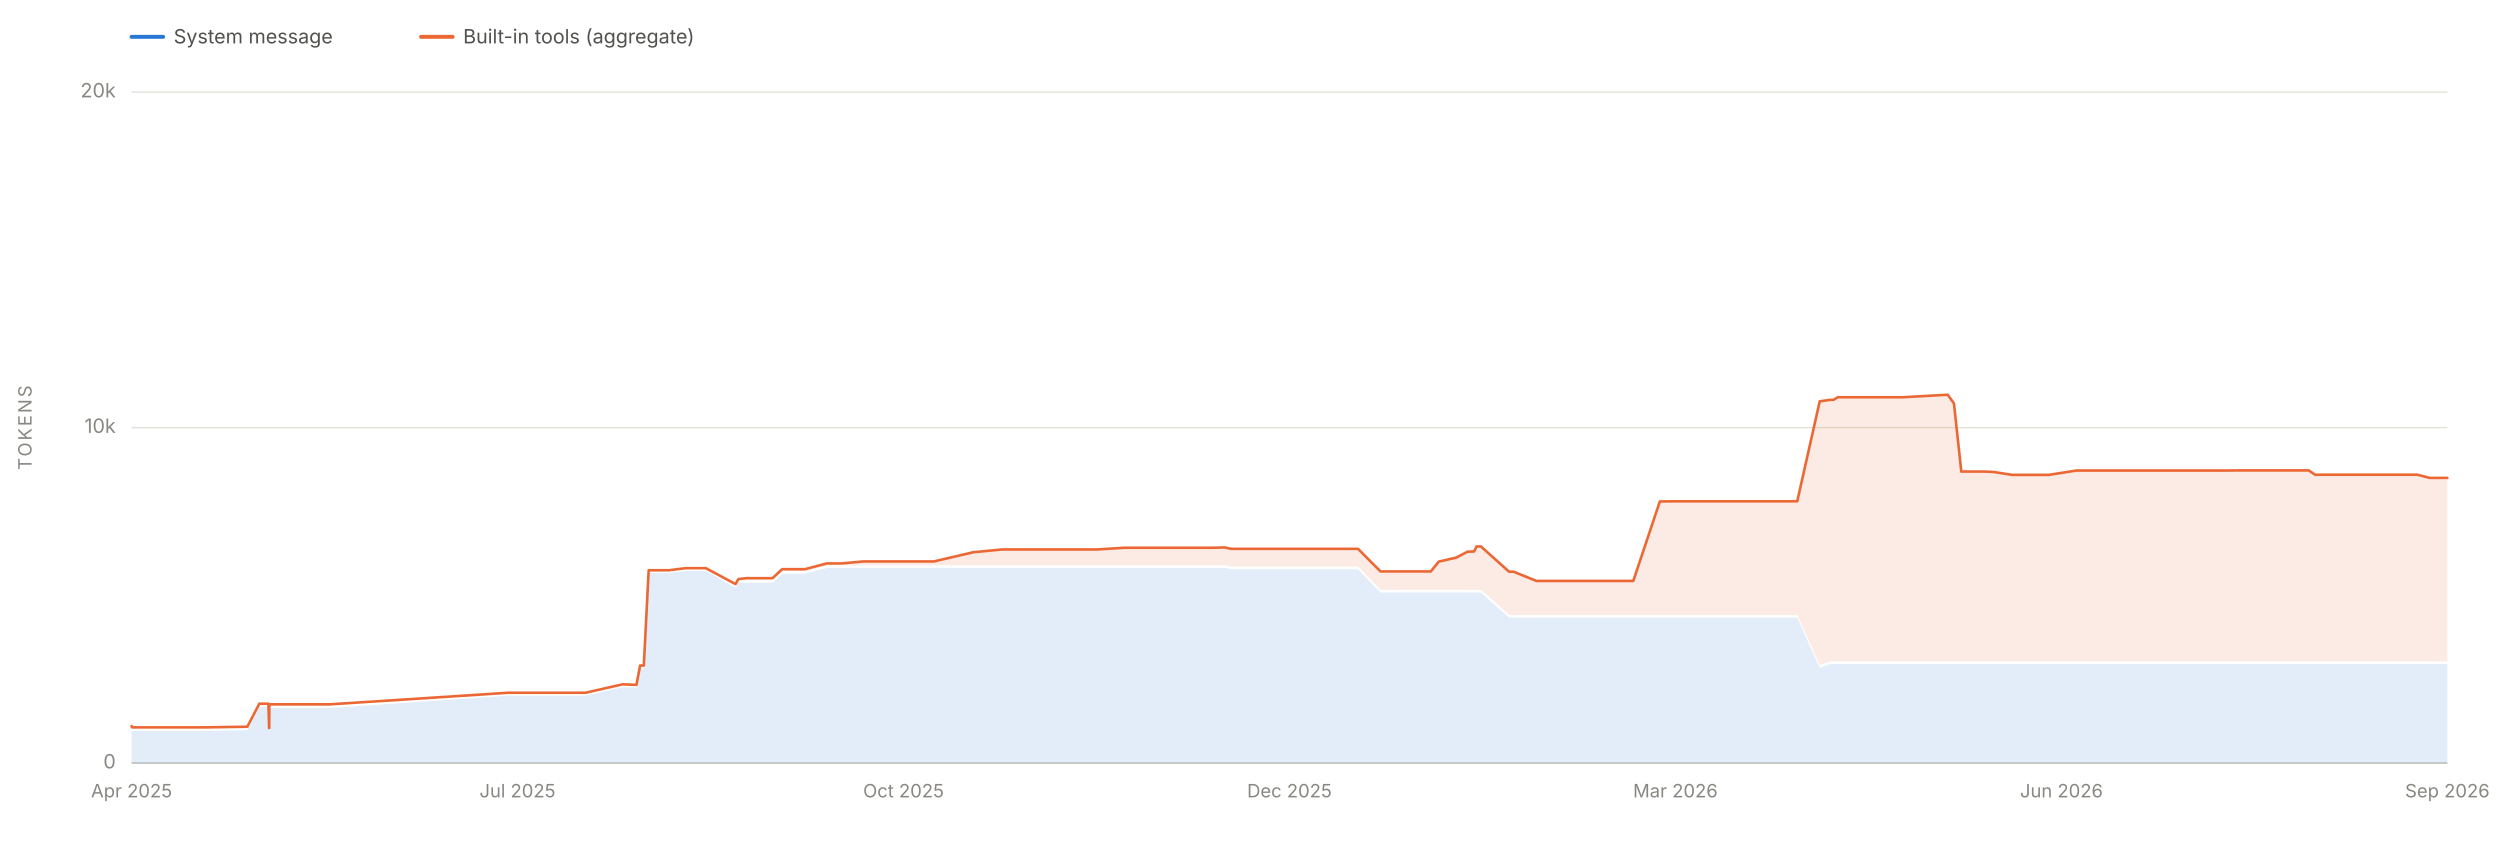
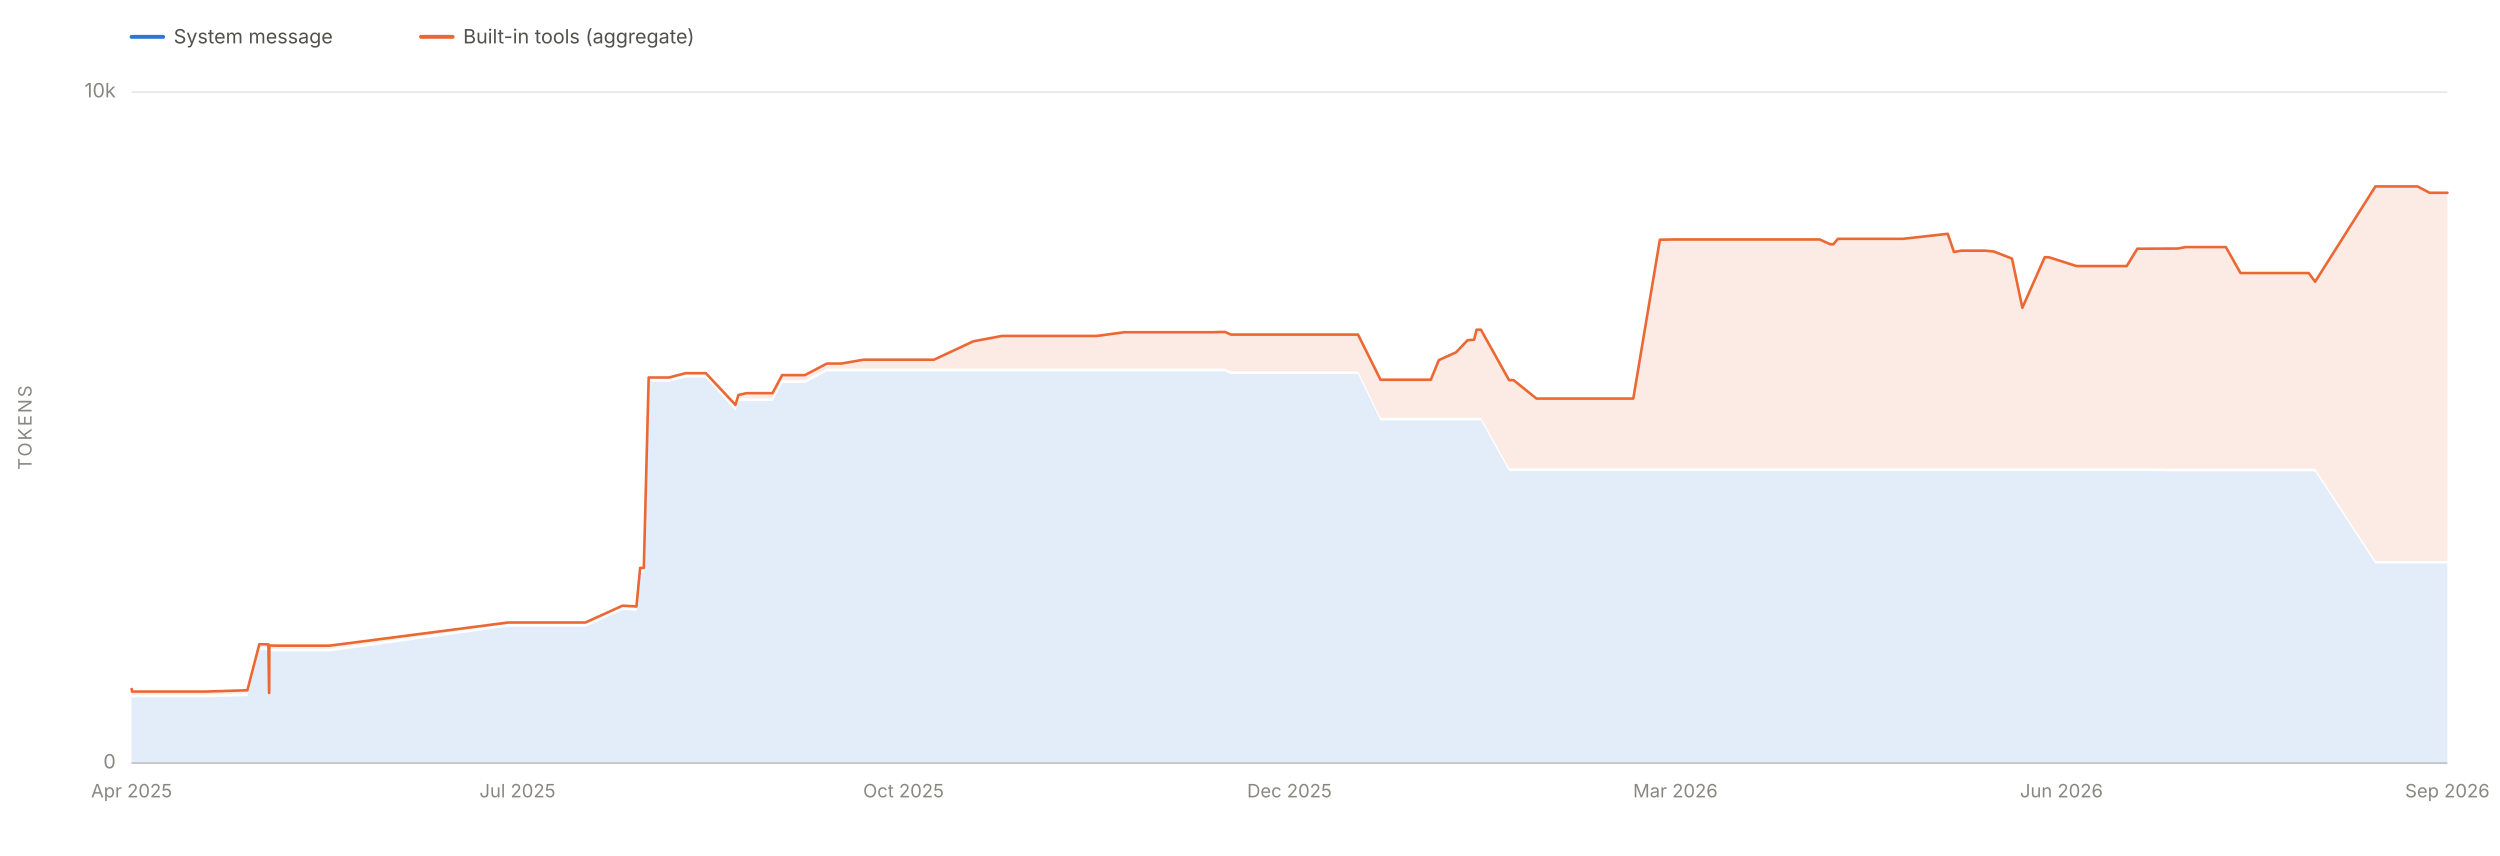
<svg xmlns="http://www.w3.org/2000/svg" viewBox="0 0 1900 650" width="1900" height="650" role="img" aria-labelledby="chartTitle chartDesc" font-family="system-ui, -apple-system, 'Segoe UI', sans-serif">
  <line x1="100" y1="580.0" x2="1860" y2="580.0" stroke="#e1e0d9" stroke-width="1" />
  <text x="88" y="584.0" font-size="15" fill="#898781" text-anchor="end">0</text>
-   <line x1="100" y1="325.0" x2="1860" y2="325.0" stroke="#e1e0d9" stroke-width="1" />
-   <text x="88" y="329.0" font-size="15" fill="#898781" text-anchor="end">10k</text>
  <line x1="100" y1="70.0" x2="1860" y2="70.0" stroke="#e1e0d9" stroke-width="1" />
-   <text x="88" y="74.0" font-size="15" fill="#898781" text-anchor="end">20k</text>
+   <text x="88" y="74.0" font-size="15" fill="#898781" text-anchor="end">10k</text>
  <text x="24" y="325.0" font-size="14" fill="#898781" text-anchor="middle" letter-spacing="1.5" transform="rotate(-90 24 325.0)">TOKENS</text>
  <line x1="100" y1="580" x2="1860" y2="580" stroke="#c3c2b7" stroke-width="1" />
  <text x="100.0" y="606" font-size="14" fill="#898781" text-anchor="middle">Apr 2025</text>
  <text x="393.3" y="606" font-size="14" fill="#898781" text-anchor="middle">Jul 2025</text>
  <text x="686.7" y="606" font-size="14" fill="#898781" text-anchor="middle">Oct 2025</text>
  <text x="980.0" y="606" font-size="14" fill="#898781" text-anchor="middle">Dec 2025</text>
  <text x="1273.3" y="606" font-size="14" fill="#898781" text-anchor="middle">Mar 2026</text>
  <text x="1566.7" y="606" font-size="14" fill="#898781" text-anchor="middle">Jun 2026</text>
  <text x="1860.0" y="606" font-size="14" fill="#898781" text-anchor="middle">Sep 2026</text>
-   <path d="M 100.0 580.0 L 100.0 554.6 L 100.0 554.6 L 100.0 554.6 L 100.2 554.6 L 100.3 555.4 L 100.6 555.5 L 100.8 555.5 L 105.4 555.5 L 105.5 555.5 L 105.5 555.5 L 118.1 555.5 L 119.7 555.5 L 121.5 555.5 L 132.3 555.5 L 149.8 555.5 L 156.0 555.5 L 188.0 555.0 L 197.1 537.5 L 197.4 537.5 L 204.0 537.5 L 204.5 556.0 L 204.6 556.0 L 204.7 538.1 L 205.5 538.0 L 208.6 538.1 L 208.6 538.1 L 208.7 538.0 L 209.4 538.1 L 209.4 538.1 L 215.5 538.1 L 250.5 538.1 L 386.1 528.7 L 387.0 528.7 L 391.9 528.7 L 396.2 528.7 L 403.5 528.7 L 409.4 528.7 L 424.4 528.7 L 438.4 528.7 L 444.9 528.7 L 473.1 522.3 L 483.7 522.6 L 486.5 507.9 L 489.3 507.9 L 493.0 435.5 L 494.1 435.5 L 497.5 435.5 L 508.4 435.5 L 521.2 433.9 L 536.4 433.9 L 559.0 446.6 L 561.2 442.9 L 567.4 442.9 L 567.7 442.9 L 584.0 442.9 L 587.1 442.9 L 594.4 436.0 L 604.8 436.0 L 611.1 436.0 L 611.4 436.0 L 611.7 436.0 L 628.4 431.6 L 635.5 431.6 L 639.5 431.6 L 656.1 431.6 L 659.7 431.6 L 666.9 431.6 L 691.0 431.6 L 701.7 431.6 L 709.7 431.6 L 739.7 431.6 L 761.5 431.6 L 764.3 431.6 L 768.1 431.6 L 785.1 431.6 L 786.0 431.6 L 802.5 431.6 L 802.7 431.6 L 812.8 431.6 L 820.4 431.6 L 833.7 431.6 L 854.5 431.6 L 854.8 431.6 L 857.7 431.6 L 861.5 431.6 L 900.3 431.6 L 906.7 431.6 L 922.0 431.6 L 928.2 431.6 L 931.1 431.6 L 935.5 432.6 L 945.6 432.6 L 955.3 432.6 L 955.5 432.6 L 958.9 432.6 L 964.0 432.6 L 1021.5 432.6 L 1022.4 432.6 L 1032.1 432.6 L 1049.2 450.3 L 1050.3 450.3 L 1052.8 450.3 L 1053.7 450.3 L 1055.8 450.3 L 1073.7 450.3 L 1077.5 450.3 L 1087.2 450.3 L 1087.4 450.3 L 1093.5 450.3 L 1106.7 450.3 L 1115.3 450.3 L 1120.3 450.3 L 1122.2 450.3 L 1123.8 450.3 L 1125.5 450.3 L 1146.9 469.4 L 1150.1 469.4 L 1150.3 469.4 L 1167.7 469.4 L 1168.1 469.4 L 1169.3 469.4 L 1195.1 469.4 L 1199.4 469.4 L 1212.6 469.4 L 1220.7 469.4 L 1223.2 469.4 L 1233.8 469.4 L 1238.6 469.4 L 1241.3 469.4 L 1261.5 469.4 L 1271.7 469.4 L 1296.7 469.4 L 1313.3 469.4 L 1348.8 469.4 L 1349.4 469.4 L 1365.9 469.4 L 1383.0 507.5 L 1390.9 504.6 L 1393.4 504.6 L 1396.8 504.6 L 1417.5 504.6 L 1441.9 504.6 L 1446.2 504.6 L 1480.3 504.6 L 1485.0 504.6 L 1490.6 504.6 L 1508.3 504.6 L 1515.2 504.6 L 1529.1 504.6 L 1537.0 504.6 L 1554.0 504.6 L 1557.1 504.6 L 1578.1 504.6 L 1586.1 504.6 L 1602.6 504.6 L 1609.8 504.6 L 1610.8 504.6 L 1616.3 504.6 L 1624.4 504.6 L 1630.8 504.6 L 1655.2 504.6 L 1660.9 504.6 L 1661.8 504.6 L 1673.0 504.6 L 1673.2 504.6 L 1676.6 504.6 L 1683.2 504.6 L 1691.7 504.6 L 1702.8 504.6 L 1728.2 504.6 L 1754.6 504.6 L 1759.5 504.6 L 1805.3 504.6 L 1807.7 504.6 L 1818.6 504.6 L 1828.3 504.6 L 1829.4 504.6 L 1837.3 504.6 L 1846.5 504.6 L 1849.5 504.6 L 1853.4 504.6 L 1856.2 504.6 L 1856.7 504.6 L 1859.5 504.6 L 1860.0 504.6 L 1860.0 580.0 Z" fill="#2a78d6" fill-opacity="0.13" stroke="none" />
-   <path d="M 100.0 552.6 L 100.0 551.9 L 100.0 551.9 L 100.0 551.9 L 100.2 551.9 L 100.3 552.7 L 100.6 552.8 L 100.8 552.8 L 105.4 552.8 L 105.5 552.8 L 105.5 552.8 L 118.1 552.8 L 119.7 552.8 L 121.5 552.8 L 132.3 552.8 L 149.8 552.8 L 156.0 552.8 L 188.0 552.3 L 197.1 534.8 L 197.4 534.8 L 204.0 534.8 L 204.5 553.3 L 204.6 553.3 L 204.7 535.3 L 205.5 535.3 L 208.6 535.3 L 208.6 535.3 L 208.7 535.3 L 209.4 535.3 L 209.4 535.3 L 215.5 535.3 L 250.5 535.3 L 386.1 526.5 L 387.0 526.5 L 391.9 526.5 L 396.2 526.5 L 403.5 526.5 L 409.4 526.5 L 424.4 526.5 L 438.4 526.5 L 444.9 526.5 L 473.1 520.1 L 483.7 520.5 L 486.5 505.8 L 489.3 505.8 L 493.0 433.4 L 494.1 433.4 L 497.5 433.4 L 508.4 433.4 L 521.2 431.8 L 536.4 431.8 L 559.0 443.9 L 561.2 440.1 L 567.4 439.4 L 567.7 439.4 L 584.0 439.4 L 587.1 439.4 L 594.4 432.6 L 604.8 432.6 L 611.1 432.6 L 611.4 432.6 L 611.7 432.6 L 628.4 428.2 L 635.5 428.2 L 639.5 428.2 L 656.1 426.7 L 659.7 426.7 L 666.9 426.7 L 691.0 426.7 L 701.7 426.7 L 709.7 426.7 L 739.7 419.7 L 761.5 417.6 L 764.3 417.6 L 768.1 417.6 L 785.1 417.6 L 786.0 417.6 L 802.5 417.6 L 802.7 417.6 L 812.8 417.6 L 820.4 417.6 L 833.7 417.6 L 854.5 416.3 L 854.8 416.3 L 857.7 416.3 L 861.5 416.3 L 900.3 416.3 L 906.7 416.3 L 922.0 416.3 L 928.2 416.1 L 931.1 416.1 L 935.5 417.1 L 945.6 417.1 L 955.3 417.1 L 955.5 417.1 L 958.9 417.1 L 964.0 417.1 L 1021.5 417.1 L 1022.4 417.1 L 1032.1 417.1 L 1049.2 434.3 L 1050.3 434.3 L 1052.8 434.3 L 1053.7 434.3 L 1055.8 434.3 L 1073.7 434.3 L 1077.5 434.3 L 1087.2 434.3 L 1087.4 434.3 L 1093.5 426.8 L 1106.7 423.8 L 1115.3 419.3 L 1120.3 419.1 L 1122.2 415.3 L 1123.8 415.3 L 1125.5 415.3 L 1146.9 434.5 L 1150.1 434.5 L 1150.3 434.5 L 1167.7 441.5 L 1168.1 441.5 L 1169.3 441.5 L 1195.1 441.5 L 1199.4 441.5 L 1212.6 441.5 L 1220.7 441.5 L 1223.2 441.5 L 1233.8 441.5 L 1238.6 441.5 L 1241.3 441.5 L 1261.5 381.1 L 1271.7 381.0 L 1296.7 381.0 L 1313.3 381.0 L 1348.8 381.0 L 1349.4 381.0 L 1365.9 381.0 L 1383.0 305.0 L 1390.9 303.9 L 1393.4 303.9 L 1396.8 301.9 L 1417.5 301.9 L 1441.9 301.9 L 1446.2 301.9 L 1480.3 300.0 L 1485.0 306.6 L 1490.6 358.4 L 1508.3 358.4 L 1515.2 358.7 L 1529.1 360.9 L 1537.0 360.9 L 1554.0 360.9 L 1557.1 360.9 L 1578.1 357.6 L 1586.1 357.6 L 1602.6 357.6 L 1609.8 357.6 L 1610.8 357.6 L 1616.3 357.6 L 1624.4 357.6 L 1630.8 357.6 L 1655.2 357.6 L 1660.9 357.6 L 1661.8 357.6 L 1673.0 357.6 L 1673.2 357.6 L 1676.6 357.6 L 1683.2 357.6 L 1691.7 357.6 L 1702.8 357.5 L 1728.2 357.5 L 1754.6 357.5 L 1759.5 360.8 L 1805.3 360.8 L 1807.7 360.8 L 1818.6 360.8 L 1828.3 360.8 L 1829.4 360.8 L 1837.3 360.8 L 1846.5 363.2 L 1849.5 363.2 L 1853.4 363.2 L 1856.2 363.2 L 1856.7 363.2 L 1859.5 363.2 L 1860.0 363.2 L 1860.0 502.6 L 1859.5 502.6 L 1856.7 502.6 L 1856.2 502.6 L 1853.4 502.6 L 1849.5 502.6 L 1846.5 502.6 L 1837.3 502.6 L 1829.4 502.6 L 1828.3 502.6 L 1818.6 502.6 L 1807.7 502.6 L 1805.3 502.6 L 1759.5 502.6 L 1754.6 502.6 L 1728.2 502.6 L 1702.8 502.6 L 1691.7 502.6 L 1683.2 502.6 L 1676.6 502.6 L 1673.2 502.6 L 1673.0 502.6 L 1661.8 502.6 L 1660.9 502.6 L 1655.2 502.6 L 1630.8 502.6 L 1624.4 502.6 L 1616.3 502.6 L 1610.8 502.6 L 1609.8 502.6 L 1602.6 502.6 L 1586.1 502.6 L 1578.1 502.6 L 1557.1 502.6 L 1554.0 502.6 L 1537.0 502.6 L 1529.1 502.6 L 1515.2 502.6 L 1508.3 502.6 L 1490.6 502.6 L 1485.0 502.6 L 1480.3 502.6 L 1446.2 502.6 L 1441.9 502.6 L 1417.5 502.6 L 1396.8 502.6 L 1393.4 502.6 L 1390.9 502.6 L 1383.0 505.5 L 1365.9 467.4 L 1349.4 467.4 L 1348.8 467.4 L 1313.3 467.4 L 1296.7 467.4 L 1271.7 467.4 L 1261.5 467.4 L 1241.3 467.4 L 1238.6 467.4 L 1233.8 467.4 L 1223.2 467.4 L 1220.7 467.4 L 1212.6 467.4 L 1199.4 467.4 L 1195.1 467.4 L 1169.3 467.4 L 1168.1 467.4 L 1167.7 467.4 L 1150.3 467.4 L 1150.1 467.4 L 1146.9 467.4 L 1125.5 448.3 L 1123.8 448.3 L 1122.2 448.3 L 1120.3 448.3 L 1115.3 448.3 L 1106.7 448.3 L 1093.5 448.3 L 1087.4 448.3 L 1087.2 448.3 L 1077.5 448.3 L 1073.7 448.3 L 1055.8 448.3 L 1053.7 448.3 L 1052.8 448.3 L 1050.3 448.3 L 1049.2 448.3 L 1032.1 430.6 L 1022.4 430.6 L 1021.5 430.6 L 964.0 430.6 L 958.9 430.6 L 955.5 430.6 L 955.3 430.6 L 945.6 430.6 L 935.5 430.6 L 931.1 429.6 L 928.2 429.6 L 922.0 429.6 L 906.7 429.6 L 900.3 429.6 L 861.5 429.6 L 857.7 429.6 L 854.8 429.6 L 854.5 429.6 L 833.7 429.6 L 820.4 429.6 L 812.8 429.6 L 802.7 429.6 L 802.5 429.6 L 786.0 429.6 L 785.1 429.6 L 768.1 429.6 L 764.3 429.6 L 761.5 429.6 L 739.7 429.6 L 709.7 429.6 L 701.7 429.6 L 691.0 429.6 L 666.9 429.6 L 659.7 429.6 L 656.1 429.6 L 639.5 429.6 L 635.5 429.6 L 628.4 429.6 L 611.7 434.0 L 611.4 434.0 L 611.1 434.0 L 604.8 434.0 L 594.4 434.0 L 587.1 440.9 L 584.0 440.9 L 567.7 440.9 L 567.4 440.9 L 561.2 440.9 L 559.0 444.6 L 536.4 431.9 L 521.2 431.9 L 508.4 433.5 L 497.5 433.5 L 494.1 433.5 L 493.0 433.5 L 489.3 505.9 L 486.5 505.9 L 483.7 520.6 L 473.1 520.3 L 444.9 526.7 L 438.4 526.7 L 424.4 526.7 L 409.4 526.7 L 403.5 526.7 L 396.2 526.7 L 391.9 526.7 L 387.0 526.7 L 386.1 526.7 L 250.5 536.1 L 215.5 536.1 L 209.4 536.1 L 209.4 536.1 L 208.7 536.0 L 208.6 536.1 L 208.6 536.1 L 205.5 536.0 L 204.7 536.1 L 204.6 554.0 L 204.5 554.0 L 204.0 535.5 L 197.4 535.5 L 197.1 535.5 L 188.0 553.0 L 156.0 553.5 L 149.8 553.5 L 132.3 553.5 L 121.5 553.5 L 119.7 553.5 L 118.1 553.5 L 105.5 553.5 L 105.5 553.5 L 105.4 553.5 L 100.8 553.5 L 100.6 553.5 L 100.3 553.4 L 100.2 552.6 L 100.0 552.6 L 100.0 552.6 L 100.0 552.6 Z" fill="#eb6834" fill-opacity="0.13" stroke="none" />
-   <path d="M 100.0 551.9 L 100.0 551.9 L 100.0 551.9 L 100.2 551.9 L 100.3 552.7 L 100.6 552.8 L 100.8 552.8 L 105.4 552.8 L 105.5 552.8 L 105.5 552.8 L 118.1 552.8 L 119.7 552.8 L 121.5 552.8 L 132.3 552.8 L 149.8 552.8 L 156.0 552.8 L 188.0 552.3 L 197.1 534.8 L 197.4 534.8 L 204.0 534.8 L 204.5 553.3 L 204.6 553.3 L 204.7 535.3 L 205.5 535.3 L 208.6 535.3 L 208.6 535.3 L 208.7 535.3 L 209.4 535.3 L 209.4 535.3 L 215.5 535.3 L 250.5 535.3 L 386.1 526.5 L 387.0 526.5 L 391.9 526.5 L 396.2 526.5 L 403.5 526.5 L 409.4 526.5 L 424.4 526.5 L 438.4 526.5 L 444.9 526.5 L 473.1 520.1 L 483.7 520.5 L 486.5 505.8 L 489.3 505.8 L 493.0 433.4 L 494.1 433.4 L 497.5 433.4 L 508.4 433.4 L 521.2 431.8 L 536.4 431.8 L 559.0 443.9 L 561.2 440.1 L 567.4 439.4 L 567.7 439.4 L 584.0 439.4 L 587.1 439.4 L 594.4 432.6 L 604.8 432.6 L 611.1 432.6 L 611.4 432.6 L 611.7 432.6 L 628.4 428.2 L 635.5 428.2 L 639.5 428.2 L 656.1 426.7 L 659.7 426.7 L 666.9 426.7 L 691.0 426.7 L 701.7 426.7 L 709.7 426.7 L 739.7 419.7 L 761.5 417.6 L 764.3 417.6 L 768.1 417.6 L 785.1 417.6 L 786.0 417.6 L 802.5 417.6 L 802.7 417.6 L 812.8 417.6 L 820.4 417.6 L 833.7 417.6 L 854.5 416.3 L 854.8 416.3 L 857.7 416.3 L 861.5 416.3 L 900.3 416.3 L 906.7 416.3 L 922.0 416.3 L 928.2 416.1 L 931.1 416.1 L 935.5 417.1 L 945.6 417.1 L 955.3 417.1 L 955.5 417.1 L 958.9 417.1 L 964.0 417.1 L 1021.5 417.1 L 1022.4 417.1 L 1032.1 417.1 L 1049.2 434.3 L 1050.3 434.3 L 1052.8 434.3 L 1053.7 434.3 L 1055.8 434.3 L 1073.7 434.3 L 1077.5 434.3 L 1087.2 434.3 L 1087.4 434.3 L 1093.5 426.8 L 1106.7 423.8 L 1115.3 419.3 L 1120.3 419.1 L 1122.2 415.3 L 1123.8 415.3 L 1125.5 415.3 L 1146.9 434.5 L 1150.1 434.5 L 1150.3 434.5 L 1167.7 441.5 L 1168.1 441.5 L 1169.3 441.5 L 1195.1 441.5 L 1199.4 441.5 L 1212.6 441.5 L 1220.7 441.5 L 1223.2 441.5 L 1233.8 441.5 L 1238.6 441.5 L 1241.3 441.5 L 1261.5 381.1 L 1271.7 381.0 L 1296.7 381.0 L 1313.3 381.0 L 1348.8 381.0 L 1349.4 381.0 L 1365.9 381.0 L 1383.0 305.0 L 1390.9 303.9 L 1393.4 303.9 L 1396.8 301.9 L 1417.5 301.9 L 1441.9 301.9 L 1446.2 301.9 L 1480.3 300.0 L 1485.0 306.6 L 1490.6 358.4 L 1508.3 358.4 L 1515.2 358.7 L 1529.1 360.9 L 1537.0 360.9 L 1554.0 360.9 L 1557.1 360.9 L 1578.1 357.6 L 1586.1 357.6 L 1602.6 357.6 L 1609.8 357.6 L 1610.8 357.6 L 1616.3 357.6 L 1624.4 357.6 L 1630.8 357.6 L 1655.2 357.6 L 1660.9 357.6 L 1661.8 357.6 L 1673.0 357.6 L 1673.2 357.6 L 1676.6 357.6 L 1683.2 357.6 L 1691.7 357.6 L 1702.8 357.5 L 1728.2 357.5 L 1754.6 357.5 L 1759.5 360.8 L 1805.3 360.8 L 1807.7 360.8 L 1818.6 360.8 L 1828.3 360.8 L 1829.4 360.8 L 1837.3 360.8 L 1846.5 363.2 L 1849.5 363.2 L 1853.4 363.2 L 1856.2 363.2 L 1856.7 363.2 L 1859.5 363.2 L 1860.0 363.2" fill="none" stroke="#eb6834" stroke-width="2" stroke-linejoin="round" stroke-linecap="round" />
+   <path d="M 100.0 580.0 L 100.0 528.2 L 100.0 528.2 L 100.0 528.2 L 100.2 528.2 L 100.3 529.9 L 100.6 530.1 L 100.8 530.1 L 105.4 530.0 L 105.5 530.0 L 105.5 530.0 L 118.1 530.0 L 119.7 530.0 L 121.5 530.0 L 132.3 530.0 L 149.8 530.0 L 156.0 530.0 L 188.0 529.0 L 197.1 494.0 L 197.4 494.0 L 204.0 494.1 L 204.5 531.0 L 204.6 531.0 L 204.7 495.1 L 205.5 495.1 L 208.6 495.1 L 208.6 495.1 L 208.7 495.1 L 209.4 495.1 L 209.4 495.1 L 215.5 495.1 L 250.5 495.1 L 386.1 476.3 L 387.0 476.3 L 391.9 476.3 L 396.2 476.3 L 403.5 476.3 L 409.4 476.3 L 424.4 476.3 L 438.4 476.3 L 444.9 476.3 L 473.1 463.5 L 483.7 464.2 L 486.5 434.9 L 489.3 434.9 L 493.0 290.1 L 494.1 290.1 L 497.5 290.1 L 508.4 290.1 L 521.2 286.9 L 536.4 286.9 L 559.0 312.2 L 561.2 304.7 L 567.4 304.7 L 567.7 304.7 L 584.0 304.7 L 587.1 304.7 L 594.4 291.0 L 604.8 291.0 L 611.1 291.0 L 611.4 291.0 L 611.7 291.0 L 628.4 282.2 L 635.5 282.2 L 639.5 282.2 L 656.1 282.2 L 659.7 282.2 L 666.9 282.2 L 691.0 282.2 L 701.7 282.2 L 709.7 282.2 L 739.7 282.2 L 761.5 282.2 L 764.3 282.2 L 768.1 282.2 L 785.1 282.2 L 786.0 282.2 L 802.5 282.2 L 802.7 282.2 L 812.8 282.2 L 820.4 282.2 L 833.7 282.2 L 854.5 282.2 L 854.8 282.2 L 857.7 282.2 L 861.5 282.2 L 900.3 282.2 L 906.7 282.2 L 922.0 282.2 L 928.2 282.2 L 931.1 282.2 L 935.5 284.2 L 945.6 284.2 L 955.3 284.2 L 955.5 284.2 L 958.9 284.2 L 964.0 284.2 L 1021.5 284.2 L 1022.4 284.2 L 1032.1 284.2 L 1049.2 319.5 L 1050.3 319.5 L 1052.8 319.5 L 1053.7 319.5 L 1055.8 319.5 L 1073.7 319.5 L 1077.5 319.5 L 1087.2 319.5 L 1087.4 319.5 L 1093.5 319.5 L 1106.7 319.5 L 1115.3 319.5 L 1120.3 319.5 L 1122.2 319.5 L 1123.8 319.5 L 1125.5 319.5 L 1146.9 357.9 L 1150.1 357.9 L 1150.3 357.9 L 1167.7 357.9 L 1168.1 357.9 L 1169.3 357.9 L 1195.1 357.9 L 1199.4 357.9 L 1212.6 357.9 L 1220.7 357.9 L 1223.2 357.9 L 1233.8 357.9 L 1238.6 357.9 L 1241.3 357.9 L 1261.5 357.9 L 1271.7 357.9 L 1296.7 357.9 L 1313.3 357.9 L 1348.8 357.9 L 1349.4 357.9 L 1365.9 357.9 L 1383.0 357.9 L 1390.9 357.9 L 1393.4 357.9 L 1396.8 357.9 L 1417.5 357.9 L 1441.9 357.9 L 1446.2 357.9 L 1480.3 357.9 L 1485.0 357.9 L 1490.6 357.9 L 1508.3 357.9 L 1515.2 357.9 L 1529.1 357.9 L 1537.0 357.9 L 1554.0 357.9 L 1557.1 357.9 L 1578.1 357.9 L 1586.1 357.9 L 1602.6 357.9 L 1609.8 357.9 L 1610.8 357.9 L 1616.3 357.9 L 1624.4 357.9 L 1630.8 357.9 L 1655.2 358.2 L 1660.9 358.2 L 1661.8 358.2 L 1673.0 358.2 L 1673.2 358.2 L 1676.6 358.2 L 1683.2 358.2 L 1691.7 358.2 L 1702.8 358.2 L 1728.2 358.2 L 1754.6 358.2 L 1759.5 358.2 L 1805.3 428.3 L 1807.7 428.3 L 1818.6 428.3 L 1828.3 428.3 L 1829.4 428.3 L 1837.3 428.3 L 1846.5 428.3 L 1849.5 428.3 L 1853.4 428.3 L 1856.2 428.3 L 1856.7 428.3 L 1859.5 428.3 L 1860.0 428.3 L 1860.0 580.0 Z" fill="#2a78d6" fill-opacity="0.13" stroke="none" />
+   <path d="M 100.0 526.2 L 100.0 523.7 L 100.0 523.7 L 100.0 523.7 L 100.2 523.7 L 100.3 525.5 L 100.6 525.6 L 100.8 525.6 L 105.4 525.6 L 105.5 525.6 L 105.5 525.6 L 118.1 525.6 L 119.7 525.6 L 121.5 525.6 L 132.3 525.6 L 149.8 525.6 L 156.0 525.6 L 188.0 524.6 L 197.1 489.6 L 197.4 489.6 L 204.0 489.7 L 204.5 526.6 L 204.6 526.6 L 204.7 490.7 L 205.5 490.6 L 208.6 490.7 L 208.6 490.7 L 208.7 490.6 L 209.4 490.7 L 209.4 490.7 L 215.5 490.7 L 250.5 490.7 L 386.1 473.1 L 387.0 473.1 L 391.9 473.1 L 396.2 473.1 L 403.5 473.1 L 409.4 473.1 L 424.4 473.1 L 438.4 473.1 L 444.9 473.1 L 473.1 460.3 L 483.7 460.9 L 486.5 431.6 L 489.3 431.6 L 493.0 286.9 L 494.1 286.9 L 497.5 286.9 L 508.4 286.9 L 521.2 283.6 L 536.4 283.6 L 559.0 307.7 L 561.2 300.2 L 567.4 298.8 L 567.7 298.8 L 584.0 298.8 L 587.1 298.8 L 594.4 285.1 L 604.8 285.1 L 611.1 285.1 L 611.4 285.1 L 611.7 285.1 L 628.4 276.3 L 635.5 276.3 L 639.5 276.3 L 656.1 273.4 L 659.7 273.4 L 666.9 273.4 L 691.0 273.4 L 701.7 273.4 L 709.7 273.4 L 739.7 259.4 L 761.5 255.3 L 764.3 255.3 L 768.1 255.3 L 785.1 255.3 L 786.0 255.3 L 802.5 255.3 L 802.7 255.3 L 812.8 255.3 L 820.4 255.3 L 833.7 255.3 L 854.5 252.5 L 854.8 252.5 L 857.7 252.5 L 861.5 252.5 L 900.3 252.5 L 906.7 252.5 L 922.0 252.5 L 928.2 252.3 L 931.1 252.3 L 935.5 254.3 L 945.6 254.3 L 955.3 254.3 L 955.5 254.3 L 958.9 254.3 L 964.0 254.3 L 1021.5 254.3 L 1022.4 254.3 L 1032.1 254.3 L 1049.2 288.6 L 1050.3 288.6 L 1052.8 288.6 L 1053.7 288.6 L 1055.8 288.6 L 1073.7 288.6 L 1077.5 288.6 L 1087.2 288.6 L 1087.4 288.6 L 1093.5 273.7 L 1106.7 267.7 L 1115.3 258.6 L 1120.3 258.2 L 1122.2 250.6 L 1123.8 250.6 L 1125.5 250.6 L 1146.9 288.9 L 1150.1 288.9 L 1150.3 288.9 L 1167.7 302.9 L 1168.1 302.9 L 1169.3 302.9 L 1195.1 302.9 L 1199.4 302.9 L 1212.6 302.9 L 1220.7 302.9 L 1223.2 302.9 L 1233.8 302.9 L 1238.6 302.9 L 1241.3 302.9 L 1261.5 182.2 L 1271.7 182.0 L 1296.7 182.0 L 1313.3 182.0 L 1348.8 182.0 L 1349.4 182.0 L 1365.9 182.0 L 1383.0 182.0 L 1390.9 185.6 L 1393.4 185.6 L 1396.8 181.5 L 1417.5 181.5 L 1441.9 181.5 L 1446.2 181.5 L 1480.3 177.7 L 1485.0 191.5 L 1490.6 190.5 L 1508.3 190.5 L 1515.2 191.1 L 1529.1 196.5 L 1537.0 233.9 L 1554.0 195.5 L 1557.1 195.5 L 1578.1 202.2 L 1586.1 202.2 L 1602.6 202.2 L 1609.8 202.2 L 1610.8 202.2 L 1616.3 202.2 L 1624.4 189.0 L 1630.8 189.0 L 1655.2 188.9 L 1660.9 187.8 L 1661.8 187.8 L 1673.0 187.8 L 1673.2 187.8 L 1676.6 187.8 L 1683.2 187.8 L 1691.7 187.8 L 1702.8 207.5 L 1728.2 207.5 L 1754.6 207.5 L 1759.5 214.1 L 1805.3 141.7 L 1807.7 141.7 L 1818.6 141.7 L 1828.3 141.7 L 1829.4 141.7 L 1837.3 141.7 L 1846.5 146.5 L 1849.5 146.5 L 1853.4 146.5 L 1856.2 146.5 L 1856.7 146.5 L 1859.5 146.5 L 1860.0 146.5 L 1860.0 426.3 L 1859.5 426.3 L 1856.7 426.3 L 1856.2 426.3 L 1853.4 426.3 L 1849.5 426.3 L 1846.5 426.3 L 1837.3 426.3 L 1829.4 426.3 L 1828.3 426.3 L 1818.6 426.3 L 1807.7 426.3 L 1805.3 426.3 L 1759.5 356.2 L 1754.6 356.2 L 1728.2 356.2 L 1702.8 356.2 L 1691.7 356.2 L 1683.2 356.2 L 1676.6 356.2 L 1673.2 356.2 L 1673.0 356.2 L 1661.8 356.2 L 1660.9 356.2 L 1655.2 356.2 L 1630.8 355.9 L 1624.4 355.9 L 1616.3 355.9 L 1610.8 355.9 L 1609.8 355.9 L 1602.6 355.9 L 1586.1 355.9 L 1578.1 355.9 L 1557.1 355.9 L 1554.0 355.9 L 1537.0 355.9 L 1529.1 355.9 L 1515.2 355.9 L 1508.3 355.9 L 1490.6 355.9 L 1485.0 355.9 L 1480.3 355.9 L 1446.2 355.9 L 1441.9 355.9 L 1417.5 355.9 L 1396.8 355.9 L 1393.4 355.9 L 1390.9 355.9 L 1383.0 355.9 L 1365.9 355.9 L 1349.4 355.9 L 1348.8 355.9 L 1313.3 355.9 L 1296.7 355.9 L 1271.7 355.9 L 1261.5 355.9 L 1241.3 355.9 L 1238.6 355.9 L 1233.8 355.9 L 1223.2 355.9 L 1220.7 355.9 L 1212.6 355.9 L 1199.4 355.9 L 1195.1 355.9 L 1169.3 355.9 L 1168.1 355.9 L 1167.7 355.9 L 1150.3 355.9 L 1150.1 355.9 L 1146.9 355.9 L 1125.5 317.5 L 1123.8 317.5 L 1122.2 317.5 L 1120.3 317.5 L 1115.3 317.5 L 1106.7 317.5 L 1093.5 317.5 L 1087.4 317.5 L 1087.2 317.5 L 1077.5 317.5 L 1073.7 317.5 L 1055.8 317.5 L 1053.7 317.5 L 1052.8 317.5 L 1050.3 317.5 L 1049.2 317.5 L 1032.1 282.2 L 1022.4 282.2 L 1021.5 282.2 L 964.0 282.2 L 958.9 282.2 L 955.5 282.2 L 955.3 282.2 L 945.6 282.2 L 935.5 282.2 L 931.1 280.2 L 928.2 280.2 L 922.0 280.2 L 906.7 280.2 L 900.3 280.2 L 861.5 280.2 L 857.7 280.2 L 854.8 280.2 L 854.5 280.2 L 833.7 280.2 L 820.4 280.2 L 812.8 280.2 L 802.7 280.2 L 802.5 280.2 L 786.0 280.2 L 785.1 280.2 L 768.1 280.2 L 764.3 280.2 L 761.5 280.2 L 739.7 280.2 L 709.7 280.2 L 701.7 280.2 L 691.0 280.2 L 666.9 280.2 L 659.7 280.2 L 656.1 280.2 L 639.5 280.2 L 635.5 280.2 L 628.4 280.2 L 611.7 289.0 L 611.4 289.0 L 611.1 289.0 L 604.8 289.0 L 594.4 289.0 L 587.1 302.7 L 584.0 302.7 L 567.7 302.7 L 567.4 302.7 L 561.2 302.7 L 559.0 310.2 L 536.4 284.9 L 521.2 284.9 L 508.4 288.1 L 497.5 288.1 L 494.1 288.1 L 493.0 288.1 L 489.3 432.9 L 486.5 432.9 L 483.7 462.2 L 473.1 461.5 L 444.9 474.3 L 438.4 474.3 L 424.4 474.3 L 409.4 474.3 L 403.5 474.3 L 396.2 474.3 L 391.9 474.3 L 387.0 474.3 L 386.1 474.3 L 250.5 493.1 L 215.5 493.1 L 209.4 493.1 L 209.4 493.1 L 208.7 493.1 L 208.6 493.1 L 208.6 493.1 L 205.5 493.1 L 204.7 493.1 L 204.6 529.0 L 204.5 529.0 L 204.0 492.1 L 197.4 492.0 L 197.1 492.0 L 188.0 527.0 L 156.0 528.0 L 149.8 528.0 L 132.3 528.0 L 121.5 528.0 L 119.7 528.0 L 118.1 528.0 L 105.5 528.0 L 105.5 528.0 L 105.4 528.0 L 100.8 528.1 L 100.6 528.1 L 100.3 527.9 L 100.2 526.2 L 100.0 526.2 L 100.0 526.2 L 100.0 526.2 Z" fill="#eb6834" fill-opacity="0.13" stroke="none" />
+   <path d="M 100.0 523.7 L 100.0 523.7 L 100.0 523.7 L 100.2 523.7 L 100.3 525.5 L 100.6 525.6 L 100.8 525.6 L 105.4 525.6 L 105.5 525.6 L 105.5 525.6 L 118.1 525.6 L 119.7 525.6 L 121.5 525.6 L 132.3 525.6 L 149.8 525.6 L 156.0 525.6 L 188.0 524.6 L 197.1 489.6 L 197.4 489.6 L 204.0 489.7 L 204.5 526.6 L 204.6 526.6 L 204.7 490.7 L 205.5 490.6 L 208.6 490.7 L 208.6 490.7 L 208.7 490.6 L 209.4 490.7 L 209.4 490.7 L 215.5 490.7 L 250.5 490.7 L 386.1 473.1 L 387.0 473.1 L 391.9 473.1 L 396.2 473.1 L 403.5 473.1 L 409.4 473.1 L 424.4 473.1 L 438.4 473.1 L 444.9 473.1 L 473.1 460.3 L 483.7 460.9 L 486.5 431.6 L 489.3 431.6 L 493.0 286.9 L 494.1 286.9 L 497.5 286.9 L 508.4 286.9 L 521.2 283.6 L 536.4 283.6 L 559.0 307.7 L 561.2 300.2 L 567.4 298.8 L 567.7 298.8 L 584.0 298.8 L 587.1 298.8 L 594.4 285.1 L 604.8 285.1 L 611.1 285.1 L 611.4 285.1 L 611.7 285.1 L 628.4 276.3 L 635.5 276.3 L 639.5 276.3 L 656.1 273.4 L 659.7 273.4 L 666.9 273.4 L 691.0 273.4 L 701.7 273.4 L 709.7 273.4 L 739.7 259.4 L 761.5 255.3 L 764.3 255.3 L 768.1 255.3 L 785.1 255.3 L 786.0 255.3 L 802.5 255.3 L 802.7 255.3 L 812.8 255.3 L 820.4 255.3 L 833.7 255.3 L 854.5 252.5 L 854.8 252.5 L 857.7 252.5 L 861.5 252.5 L 900.3 252.5 L 906.7 252.5 L 922.0 252.5 L 928.2 252.3 L 931.1 252.3 L 935.5 254.3 L 945.6 254.3 L 955.3 254.3 L 955.5 254.3 L 958.9 254.3 L 964.0 254.3 L 1021.5 254.3 L 1022.4 254.3 L 1032.1 254.3 L 1049.2 288.6 L 1050.3 288.6 L 1052.8 288.6 L 1053.7 288.6 L 1055.8 288.6 L 1073.7 288.6 L 1077.5 288.6 L 1087.2 288.6 L 1087.4 288.6 L 1093.5 273.7 L 1106.7 267.7 L 1115.3 258.6 L 1120.3 258.2 L 1122.2 250.6 L 1123.8 250.6 L 1125.5 250.6 L 1146.9 288.9 L 1150.1 288.9 L 1150.3 288.9 L 1167.7 302.9 L 1168.1 302.9 L 1169.3 302.9 L 1195.1 302.9 L 1199.4 302.9 L 1212.6 302.9 L 1220.7 302.9 L 1223.2 302.9 L 1233.8 302.9 L 1238.6 302.9 L 1241.3 302.9 L 1261.5 182.2 L 1271.7 182.0 L 1296.7 182.0 L 1313.3 182.0 L 1348.8 182.0 L 1349.4 182.0 L 1365.9 182.0 L 1383.0 182.0 L 1390.9 185.6 L 1393.4 185.6 L 1396.8 181.5 L 1417.5 181.5 L 1441.9 181.5 L 1446.2 181.5 L 1480.3 177.7 L 1485.0 191.5 L 1490.6 190.5 L 1508.3 190.5 L 1515.2 191.1 L 1529.1 196.5 L 1537.0 233.9 L 1554.0 195.5 L 1557.1 195.5 L 1578.1 202.2 L 1586.1 202.2 L 1602.6 202.2 L 1609.8 202.2 L 1610.8 202.2 L 1616.3 202.2 L 1624.4 189.0 L 1630.8 189.0 L 1655.2 188.9 L 1660.9 187.8 L 1661.8 187.8 L 1673.0 187.8 L 1673.2 187.8 L 1676.6 187.8 L 1683.2 187.8 L 1691.7 187.8 L 1702.8 207.5 L 1728.2 207.5 L 1754.6 207.5 L 1759.5 214.1 L 1805.3 141.7 L 1807.7 141.7 L 1818.6 141.7 L 1828.3 141.7 L 1829.4 141.7 L 1837.3 141.7 L 1846.5 146.5 L 1849.5 146.5 L 1853.4 146.5 L 1856.2 146.5 L 1856.7 146.5 L 1859.5 146.5 L 1860.0 146.5" fill="none" stroke="#eb6834" stroke-width="2" stroke-linejoin="round" stroke-linecap="round" />
  <line x1="100" y1="28" x2="124" y2="28" stroke="#2a78d6" stroke-width="3" stroke-linecap="round" />
  <text x="132" y="33" font-size="15" fill="#52514e">System message</text>
  <line x1="320" y1="28" x2="344" y2="28" stroke="#eb6834" stroke-width="3" stroke-linecap="round" />
  <text x="352" y="33" font-size="15" fill="#52514e">Built-in tools (aggregate)</text>
</svg>
